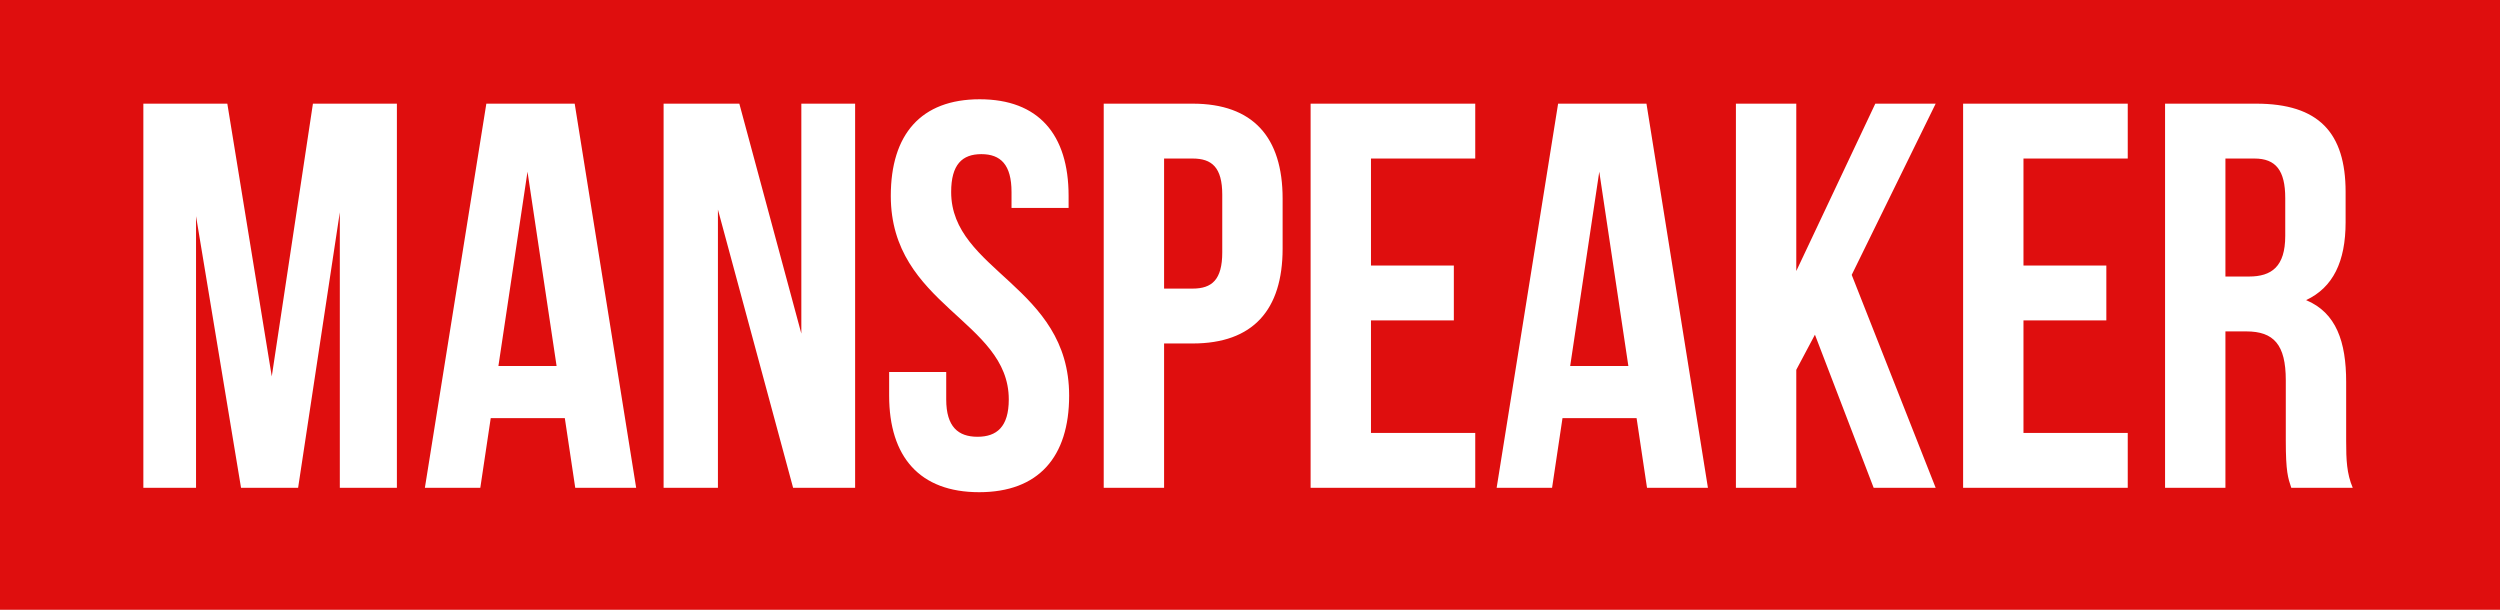
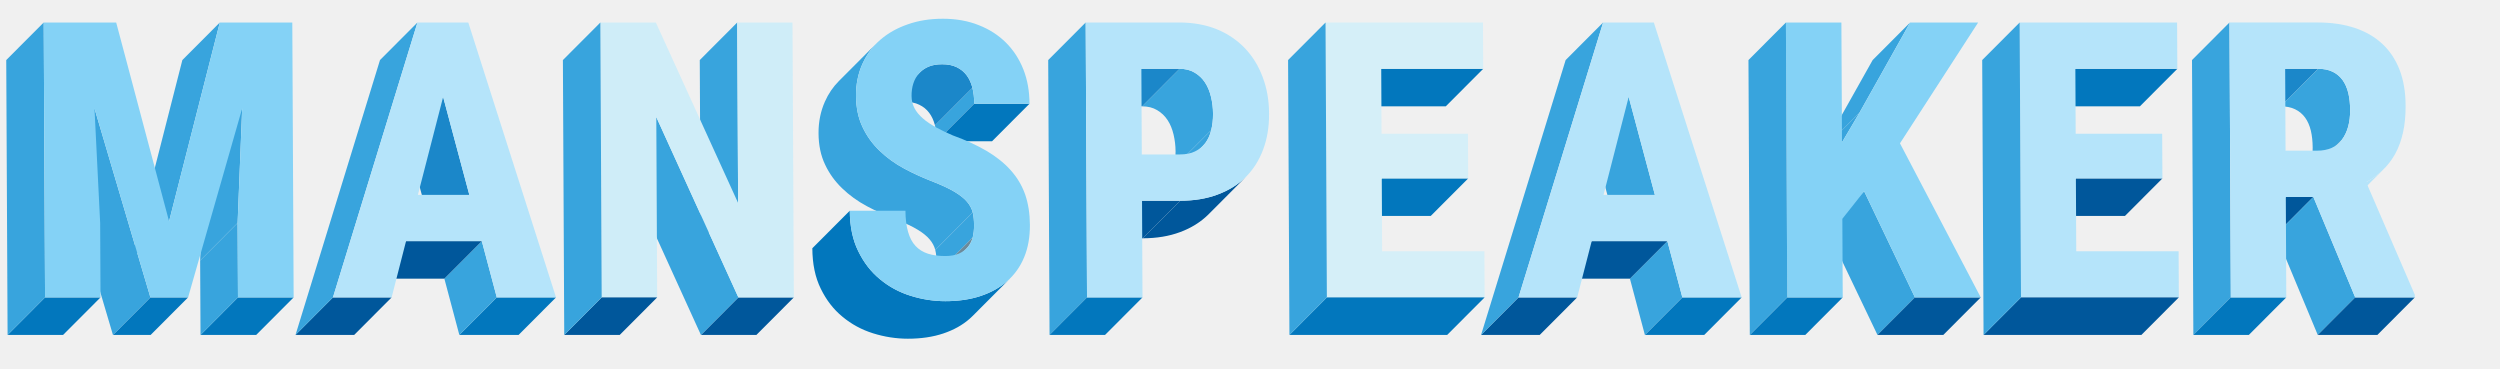
- <svg xmlns="http://www.w3.org/2000/svg" width="164px" height="40px" viewBox="0 0 164 40" version="1.1">
-   <description>Created with Sketch.</description>
-   <defs />
-   <g id="Welcome" stroke="none" stroke-width="1" fill="none" fill-rule="evenodd">
-     <g id="Mobile-Portrait" transform="translate(-14, -10)">
-       <g id="Rectangle-7-+-MANSPEAKER" transform="translate(14, 10)">
-         <rect id="Rectangle-7" fill="#DF0E0E" x="0" y="0" width="164" height="40" />
-         <path d="M14.912,6.8 L9.404,6.8 L9.404,32 L12.86,32 L12.86,14.18 L15.812,32 L19.556,32 L22.292,13.928 L22.292,32 L26.036,32 L26.036,6.8 L20.528,6.8 L17.828,24.692 L14.912,6.8 Z M37.7,6.8 L31.904,6.8 L27.872,32 L31.508,32 L32.192,27.428 L37.052,27.428 L37.736,32 L41.732,32 L37.7,6.8 Z M34.604,11.264 L36.512,24.008 L32.696,24.008 L34.604,11.264 Z M52.028,32 L56.096,32 L56.096,6.8 L52.568,6.8 L52.568,21.884 L48.5,6.8 L43.532,6.8 L43.532,32 L47.096,32 L47.096,13.748 L52.028,32 Z M58.436,12.848 C58.436,20.048 66.176,21.02 66.176,26.204 C66.176,28.004 65.384,28.652 64.124,28.652 C62.864,28.652 62.072,28.004 62.072,26.204 L62.072,24.404 L58.328,24.404 L58.328,25.952 C58.328,29.984 60.344,32.288 64.232,32.288 C68.12,32.288 70.136,29.984 70.136,25.952 C70.136,18.752 62.396,17.78 62.396,12.596 C62.396,10.796 63.116,10.112 64.376,10.112 C65.636,10.112 66.356,10.796 66.356,12.596 L66.356,13.64 L70.1,13.64 L70.1,12.848 C70.1,8.816 68.12,6.512 64.268,6.512 C60.416,6.512 58.436,8.816 58.436,12.848 Z M78.236,6.8 L72.404,6.8 L72.404,32 L76.364,32 L76.364,22.532 L78.236,22.532 C82.196,22.532 84.14,20.336 84.14,16.304 L84.14,13.028 C84.14,8.996 82.196,6.8 78.236,6.8 Z M78.236,10.4 C79.496,10.4 80.18,10.976 80.18,12.776 L80.18,16.556 C80.18,18.356 79.496,18.932 78.236,18.932 L76.364,18.932 L76.364,10.4 L78.236,10.4 Z M89.936,10.4 L96.776,10.4 L96.776,6.8 L85.976,6.8 L85.976,32 L96.776,32 L96.776,28.4 L89.936,28.4 L89.936,21.02 L95.372,21.02 L95.372,17.42 L89.936,17.42 L89.936,10.4 Z M108.008,6.8 L102.212,6.8 L98.18,32 L101.816,32 L102.5,27.428 L107.36,27.428 L108.044,32 L112.04,32 L108.008,6.8 Z M104.912,11.264 L106.82,24.008 L103.004,24.008 L104.912,11.264 Z M122.912,32 L126.98,32 L121.472,18.032 L126.98,6.8 L123.02,6.8 L117.836,17.78 L117.836,6.8 L113.876,6.8 L113.876,32 L117.836,32 L117.836,24.26 L119.06,21.956 L122.912,32 Z M132.74,10.4 L139.58,10.4 L139.58,6.8 L128.78,6.8 L128.78,32 L139.58,32 L139.58,28.4 L132.74,28.4 L132.74,21.02 L138.176,21.02 L138.176,17.42 L132.74,17.42 L132.74,10.4 Z M154.34,32 C153.944,31.064 153.908,30.164 153.908,28.94 L153.908,25.052 C153.908,22.424 153.26,20.516 151.28,19.688 C153.044,18.86 153.872,17.168 153.872,14.576 L153.872,12.596 C153.872,8.708 152.108,6.8 148.004,6.8 L142.028,6.8 L142.028,32 L145.988,32 L145.988,21.74 L147.356,21.74 C149.156,21.74 149.948,22.604 149.948,24.944 L149.948,28.904 C149.948,30.956 150.092,31.352 150.308,32 L154.34,32 Z M147.896,10.4 C149.3,10.4 149.912,11.192 149.912,12.992 L149.912,15.476 C149.912,17.492 149.012,18.14 147.536,18.14 L145.988,18.14 L145.988,10.4 L147.896,10.4 Z" id="MANSPEAKER" fill="#FFFFFF" />
-       </g>
-     </g>
+ <svg xmlns="http://www.w3.org/2000/svg" xmlns:xlink="http://www.w3.org/1999/xlink" version="1.1" id="Layer_1" x="0px" y="0px" width="400.156px" height="59px" viewBox="0 0 400.156 59" enable-background="new 0 0 400.156 59">
+   <g enable-background="new">
+     <polygon fill="#38A4DD" points="38.031,35.689 32.036,41.699 32.767,23.366 38.762,17.356  " />
+     <polygon fill="#38A4DD" points="27.062,35.426 21.066,41.436 29.189,9.612 35.183,3.602  " />
+     <polygon fill="#0277BD" points="47.001,47.602 41.005,53.611 32.095,53.611 38.09,47.602  " />
+     <polygon fill="#38A4DD" points="38.09,47.602 32.095,53.611 32.036,41.699 38.031,35.689  " />
+     <polygon fill="#0277BD" points="30.107,47.602 24.111,53.611 18.078,53.611 24.073,47.602  " />
+     <polygon fill="#38A4DD" points="24.073,47.602 18.078,53.611 9.128,23.366 15.123,17.356  " />
+     <polygon fill="#0277BD" points="16.09,47.602 10.095,53.611 1.214,53.611 7.21,47.602  " />
+     <polygon fill="#38A4DD" points="7.21,47.602 1.214,53.611 1,9.612 6.996,3.602  " />
+     <polygon fill="#84D2F6" points="46.787,3.602 47.001,47.602 38.09,47.602 38.031,35.689 38.762,17.356 30.107,47.602   24.073,47.602 15.123,17.356 16.032,35.689 16.09,47.602 7.21,47.602 6.996,3.602 18.598,3.602 27.062,35.426 35.183,3.602  " />
+   </g>
+   <g enable-background="new    ">
+     <polygon fill="#1B87C9" points="75.121,31.188 69.126,37.198 64.934,21.526 70.929,15.516  " />
+     <polygon fill="#0277BD" points="89.001,47.602 83.006,53.611 73.522,53.611 79.518,47.602  " />
+     <polygon fill="#38A4DD" points="79.518,47.602 73.522,53.611 71.127,44.607 77.122,38.6  " />
+     <polygon fill="#00579B" points="77.122,38.6 71.127,44.607 58.998,44.607 64.993,38.6  " />
+     <polygon fill="#00579B" points="62.686,47.602 56.69,53.611 47.3,53.611 53.294,47.602  " />
+     <polygon fill="#38A4DD" points="53.294,47.602 47.3,53.611 60.823,9.612 66.818,3.602  " />
+     <path fill="#B5E4FA" d="M74.956,3.602l14.045,44h-9.483L77.122,38.6H64.993l-2.308,9.002h-9.391l13.523-44H74.956z M66.891,31.188   h8.23l-4.192-15.671L66.891,31.188" />
+   </g>
+   <g enable-background="new    ">
+     <polygon fill="#38A4DD" points="118.143,32.486 112.147,38.498 112.007,9.612 118.001,3.602  " />
+     <polygon fill="#00579B" points="127.065,47.602 121.069,53.611 112.19,53.611 118.186,47.602  " />
+     <polygon fill="#38A4DD" points="118.186,47.602 112.19,53.611 99.053,24.758 105.049,18.748  " />
+     <polygon fill="#CFEDF8" points="126.851,3.602 127.065,47.602 118.186,47.602 105.049,18.748 105.19,47.602 96.31,47.602   96.095,3.602 104.975,3.602 118.143,32.486 118.001,3.602  " />
+     <polygon fill="#00579B" points="105.19,47.602 99.194,53.611 90.314,53.611 96.31,47.602  " />
+     <polygon fill="#38A4DD" points="96.31,47.602 90.314,53.611 90.099,9.612 96.095,3.602  " />
+   </g>
+   <g enable-background="new    ">
+     <g enable-background="new    ">
+       <g>
+         <defs>
+           <path id="SVGID_1_" d="M155.939,16.599l-5.995,6.01c-0.005-0.929-0.102-1.778-0.292-2.552l5.995-6.011      C155.836,14.819,155.934,15.67,155.939,16.599z" />
+         </defs>
+         <clipPath id="SVGID_2_">
+           <use xlink:href="#SVGID_1_" overflow="visible" />
+         </clipPath>
+         <g clip-path="url(#SVGID_2_)">
+           <path fill="#38A4DD" d="M155.939,16.599l-5.995,6.01c-0.005-0.929-0.102-1.778-0.292-2.552l5.995-6.011      C155.836,14.819,155.934,15.67,155.939,16.599" />
+         </g>
+       </g>
+     </g>
+     <polygon fill="#0277BD" points="164.788,16.599 158.793,22.608 149.944,22.608 155.939,16.599  " />
+     <g enable-background="new    ">
+       <g>
+         <defs>
+           <path id="SVGID_3_" d="M141.284,17.569l5.996-6.01c0.368-0.37,0.814-0.662,1.328-0.886c0.618-0.264,1.344-0.387,2.195-0.387      c0.913,0,1.688,0.154,2.323,0.464c0.651,0.31,1.179,0.742,1.6,1.3c0.421,0.557,0.717,1.221,0.922,1.995l-5.995,6.011      c-0.205-0.774-0.502-1.439-0.923-1.997c-0.419-0.557-0.948-0.989-1.6-1.298c-0.636-0.31-1.41-0.465-2.323-0.465      c-0.852,0-1.578,0.125-2.194,0.387C142.098,16.907,141.652,17.2,141.284,17.569z" />
+         </defs>
+         <clipPath id="SVGID_4_">
+           <use xlink:href="#SVGID_3_" overflow="visible" />
+         </clipPath>
+         <g clip-path="url(#SVGID_4_)">
+           <path fill="#1B87C9" d="M155.647,14.045l-5.995,6.011c-0.205-0.774-0.502-1.439-0.923-1.997c-0.419-0.557-0.948-0.989-1.6-1.298      c-0.636-0.31-1.41-0.465-2.323-0.465c-0.852,0-1.578,0.125-2.194,0.387c-0.515,0.224-0.961,0.517-1.329,0.886l5.996-6.01      c0.368-0.37,0.814-0.662,1.328-0.886c0.618-0.264,1.344-0.387,2.195-0.387c0.913,0,1.688,0.154,2.323,0.464      c0.651,0.31,1.179,0.742,1.6,1.3C155.146,12.607,155.442,13.271,155.647,14.045" />
+         </g>
+       </g>
+     </g>
+     <g enable-background="new    ">
+       <g>
+         <defs>
+           <path id="SVGID_5_" d="M155.688,38.025l-5.996,6.01c0.151-0.604,0.226-1.27,0.222-1.965c-0.003-0.774-0.069-1.455-0.21-2.059      l5.995-6.01c0.141,0.604,0.207,1.284,0.21,2.059C155.914,36.757,155.839,37.422,155.688,38.025z" />
+         </defs>
+         <clipPath id="SVGID_6_">
+           <use xlink:href="#SVGID_5_" overflow="visible" />
+         </clipPath>
+         <g clip-path="url(#SVGID_6_)">
+           <path fill="#38A4DD" d="M155.688,38.025l-5.996,6.01c0.151-0.604,0.226-1.27,0.222-1.965c-0.003-0.774-0.069-1.455-0.21-2.059      l5.995-6.01c0.141,0.604,0.207,1.284,0.21,2.059C155.914,36.757,155.839,37.422,155.688,38.025" />
+         </g>
+       </g>
+     </g>
+     <g enable-background="new    ">
+       <g>
+         <defs>
+           <path id="SVGID_7_" d="M134.288,12.956l5.996-6.01c-0.947,0.949-1.7,2.052-2.26,3.326c-0.674,1.516-1.022,3.203-1.012,5.028      c0.009,1.919,0.358,3.589,1.045,5.028c0.672,1.439,1.591,2.708,2.741,3.807c1.134,1.097,2.455,2.057,3.959,2.861      c1.504,0.804,3.086,1.516,4.744,2.15c1.395,0.557,2.512,1.083,3.35,1.593s1.49,1.021,1.941,1.562      c0.451,0.525,0.748,1.099,0.906,1.702l-5.995,6.01c-0.158-0.603-0.455-1.176-0.906-1.701c-0.452-0.541-1.103-1.053-1.941-1.562      s-1.956-1.036-3.35-1.593c-1.658-0.636-3.239-1.347-4.744-2.15c-1.505-0.805-2.825-1.764-3.96-2.862      c-1.149-1.098-2.069-2.367-2.741-3.807c-0.687-1.438-1.037-3.109-1.045-5.028c-0.009-1.825,0.339-3.511,1.012-5.027      C132.588,15.007,133.341,13.904,134.288,12.956z" />
+         </defs>
+         <clipPath id="SVGID_8_">
+           <use xlink:href="#SVGID_7_" overflow="visible" />
+         </clipPath>
+         <g clip-path="url(#SVGID_8_)">
+           <path fill="#38A4DD" d="M155.699,34.003l-5.995,6.011c-0.158-0.604-0.455-1.177-0.906-1.701      c-0.452-0.541-1.103-1.054-1.941-1.563s-1.956-1.036-3.35-1.593c-1.658-0.635-3.239-1.346-4.744-2.15      c-1.505-0.805-2.825-1.764-3.96-2.861c-1.149-1.099-2.069-2.368-2.741-3.808c-0.687-1.438-1.037-3.109-1.045-5.028      c-0.009-1.825,0.339-3.511,1.012-5.027c0.561-1.274,1.313-2.377,2.26-3.326l5.996-6.01c-0.947,0.949-1.7,2.052-2.26,3.326      c-0.674,1.516-1.022,3.203-1.012,5.028c0.009,1.919,0.358,3.589,1.045,5.028c0.672,1.439,1.591,2.708,2.741,3.807      c1.134,1.097,2.455,2.057,3.959,2.861c1.504,0.804,3.086,1.516,4.744,2.15c1.395,0.557,2.512,1.083,3.35,1.593      s1.49,1.021,1.941,1.562C155.244,32.827,155.541,33.398,155.699,34.003" />
+         </g>
+       </g>
+     </g>
+     <g enable-background="new    ">
+       <g>
+         <defs>
+           <path id="SVGID_9_" d="M154.708,39.77l-5.994,6.011c0.063-0.063,0.124-0.13,0.181-0.197c0.371-0.433,0.63-0.944,0.798-1.547      l5.996-6.011c-0.167,0.604-0.428,1.115-0.798,1.548C154.832,39.641,154.773,39.706,154.708,39.77z" />
+         </defs>
+         <clipPath id="SVGID_10_">
+           <use xlink:href="#SVGID_9_" overflow="visible" />
+         </clipPath>
+         <g clip-path="url(#SVGID_10_)" enable-background="new    ">
+           <path fill="#6C8A9A" d="M154.708,39.77l-5.994,6.011c0.063-0.063,0.124-0.13,0.181-0.197c0.371-0.433,0.63-0.944,0.798-1.547      l5.996-6.011c-0.167,0.604-0.428,1.115-0.798,1.548C154.832,39.641,154.773,39.706,154.708,39.77" />
+         </g>
+       </g>
+     </g>
+     <g enable-background="new    ">
+       <g>
+         <defs>
+           <path id="SVGID_11_" d="M161.696,44.548l-5.996,6.011c-0.151,0.15-0.306,0.297-0.466,0.438c-1.17,1.036-2.589,1.825-4.258,2.383      c-1.667,0.558-3.554,0.835-5.658,0.835c-1.888,0-3.745-0.294-5.574-0.865c-1.828-0.574-3.457-1.457-4.886-2.646      c-1.445-1.176-2.597-2.678-3.487-4.502c-0.891-1.809-1.334-3.959-1.347-6.467l5.996-6.01c0.012,2.506,0.456,4.656,1.348,6.467      c0.89,1.826,2.042,3.326,3.486,4.502c1.429,1.191,3.059,2.074,4.887,2.646c1.828,0.573,3.686,0.867,5.574,0.867      c2.104,0,3.989-0.278,5.657-0.835c1.668-0.557,3.088-1.346,4.259-2.383C161.389,44.845,161.545,44.699,161.696,44.548z" />
+         </defs>
+         <clipPath id="SVGID_12_">
+           <use xlink:href="#SVGID_11_" overflow="visible" />
+         </clipPath>
+         <g clip-path="url(#SVGID_12_)">
+           <path fill="#0277BD" d="M161.696,44.548l-5.996,6.011c-0.151,0.15-0.306,0.297-0.466,0.438c-1.17,1.036-2.589,1.825-4.258,2.383      c-1.667,0.558-3.554,0.835-5.658,0.835c-1.888,0-3.745-0.294-5.574-0.865c-1.828-0.574-3.457-1.457-4.886-2.646      c-1.445-1.176-2.597-2.678-3.487-4.502c-0.891-1.809-1.334-3.959-1.347-6.467l5.996-6.01c0.012,2.506,0.456,4.656,1.348,6.467      c0.89,1.826,2.042,3.326,3.486,4.502c1.429,1.191,3.059,2.074,4.887,2.646c1.828,0.573,3.686,0.867,5.574,0.867      c2.104,0,3.989-0.278,5.657-0.835c1.668-0.557,3.088-1.346,4.259-2.383C161.389,44.845,161.545,44.699,161.696,44.548" />
+         </g>
+       </g>
+     </g>
+     <path fill="#84D2F6" d="M150.921,3c2.105,0,4.024,0.339,5.729,1.021c1.706,0.666,3.164,1.609,4.362,2.8   c1.211,1.207,2.132,2.63,2.79,4.287c0.658,1.67,0.976,3.496,0.986,5.492h-8.85c-0.004-0.929-0.102-1.779-0.292-2.553   c-0.205-0.774-0.501-1.438-0.922-1.995c-0.42-0.558-0.949-0.99-1.6-1.3c-0.635-0.311-1.41-0.464-2.323-0.464   c-0.852,0-1.578,0.124-2.195,0.387c-0.602,0.263-1.111,0.618-1.511,1.083c-0.4,0.448-0.706,0.99-0.905,1.609   c-0.198,0.618-0.288,1.284-0.284,1.995c0.004,0.728,0.161,1.377,0.473,1.966c0.313,0.587,0.764,1.128,1.339,1.624   c0.575,0.51,1.273,0.974,2.095,1.424c0.807,0.447,1.722,0.881,2.699,1.298c2.061,0.743,3.86,1.578,5.396,2.476   c1.535,0.913,2.824,1.934,3.851,3.079c1.043,1.16,1.807,2.444,2.324,3.882c0.502,1.455,0.758,3.08,0.767,4.889   c0.009,1.936-0.292,3.652-0.918,5.167c-0.626,1.517-1.534,2.785-2.704,3.822c-1.171,1.036-2.591,1.825-4.259,2.383   s-3.554,0.835-5.657,0.835c-1.888,0-3.746-0.293-5.574-0.867c-1.828-0.572-3.458-1.454-4.887-2.646   c-1.444-1.176-2.596-2.676-3.486-4.502c-0.892-1.81-1.336-3.959-1.348-6.465h8.911c0.007,1.33,0.151,2.459,0.419,3.387   c0.267,0.928,0.657,1.687,1.201,2.258c0.53,0.572,1.197,0.977,1.988,1.238c0.79,0.248,1.703,0.371,2.739,0.371   c0.851,0,1.577-0.123,2.164-0.371c0.603-0.262,1.081-0.604,1.449-1.036c0.37-0.433,0.63-0.944,0.798-1.548   c0.151-0.603,0.226-1.269,0.222-1.965c-0.004-0.773-0.069-1.455-0.21-2.058c-0.158-0.604-0.455-1.176-0.906-1.702   c-0.452-0.541-1.104-1.052-1.941-1.562c-0.838-0.51-1.955-1.036-3.35-1.593c-1.658-0.634-3.239-1.346-4.744-2.15   c-1.505-0.804-2.825-1.764-3.959-2.861c-1.15-1.099-2.069-2.367-2.741-3.807c-0.687-1.439-1.036-3.109-1.045-5.028   c-0.01-1.825,0.338-3.512,1.012-5.028c0.672-1.532,1.626-2.816,2.859-3.884c1.232-1.068,2.697-1.902,4.412-2.49   C146.994,3.294,148.864,3,150.921,3z" />
+   </g>
+   <g enable-background="new    ">
+     <g enable-background="new    ">
+       <g>
+         <defs>
+           <path id="SVGID_13_" d="M193.863,20.837l-5.996,6.01c0.197-0.789,0.302-1.656,0.297-2.614c-0.005-0.944-0.118-1.842-0.323-2.708      c-0.205-0.867-0.519-1.64-0.955-2.305c-0.437-0.667-0.996-1.192-1.679-1.595c-0.667-0.402-1.472-0.603-2.399-0.603l5.995-6.01      c0.929,0,1.734,0.202,2.401,0.603c0.683,0.403,1.242,0.929,1.679,1.594s0.749,1.439,0.955,2.306      c0.205,0.866,0.318,1.764,0.323,2.708C194.164,19.181,194.061,20.049,193.863,20.837z" />
+         </defs>
+         <clipPath id="SVGID_14_">
+           <use xlink:href="#SVGID_13_" overflow="visible" />
+         </clipPath>
+         <g clip-path="url(#SVGID_14_)">
+           <path fill="#38A4DD" d="M193.863,20.837l-5.996,6.01c0.197-0.789,0.302-1.656,0.297-2.614c-0.005-0.944-0.118-1.842-0.323-2.708      c-0.205-0.867-0.519-1.64-0.955-2.305c-0.437-0.667-0.996-1.192-1.679-1.595c-0.667-0.402-1.472-0.603-2.399-0.603l5.995-6.01      c0.929,0,1.734,0.202,2.401,0.603c0.683,0.403,1.242,0.929,1.679,1.594s0.749,1.439,0.955,2.306      c0.205,0.866,0.318,1.764,0.323,2.708C194.164,19.181,194.061,20.049,193.863,20.837" />
+         </g>
+       </g>
+     </g>
+     <polygon fill="#1B87C9" points="188.802,11.013 182.808,17.023 176.696,17.023 182.691,11.013  " />
+     <g enable-background="new    ">
+       <g>
+         <defs>
+           <path id="SVGID_15_" d="M192.533,23.352l-5.996,6.01c0.142-0.142,0.274-0.295,0.397-0.458c0.429-0.572,0.736-1.253,0.933-2.057      l5.996-6.01c-0.197,0.805-0.503,1.485-0.934,2.057C192.807,23.057,192.675,23.21,192.533,23.352z" />
+         </defs>
+         <clipPath id="SVGID_16_">
+           <use xlink:href="#SVGID_15_" overflow="visible" />
+         </clipPath>
+         <g clip-path="url(#SVGID_16_)">
+           <path fill="#38A4DD" d="M192.533,23.352l-5.996,6.01c0.142-0.142,0.274-0.295,0.397-0.458c0.429-0.572,0.736-1.253,0.933-2.057      l5.996-6.01c-0.197,0.805-0.503,1.485-0.934,2.057C192.807,23.057,192.675,23.21,192.533,23.352" />
+         </g>
+       </g>
+     </g>
+     <g enable-background="new    ">
+       <g>
+         <defs>
+           <path id="SVGID_17_" d="M199.418,28.313l-5.995,6.01c-0.015,0.014-0.03,0.028-0.043,0.042c-1.232,1.207-2.728,2.135-4.488,2.785      c-1.776,0.664-3.771,0.99-5.982,0.99l5.996-6.011c2.211,0,4.207-0.325,5.982-0.991c1.76-0.649,3.257-1.578,4.486-2.784      C199.39,28.342,199.405,28.327,199.418,28.313z" />
+         </defs>
+         <clipPath id="SVGID_18_">
+           <use xlink:href="#SVGID_17_" overflow="visible" />
+         </clipPath>
+         <g clip-path="url(#SVGID_18_)">
+           <path fill="#00579B" d="M199.418,28.313l-5.995,6.01c-0.015,0.014-0.03,0.028-0.043,0.042c-1.232,1.207-2.728,2.135-4.488,2.785      c-1.776,0.664-3.771,0.99-5.982,0.99l5.996-6.011c2.211,0,4.207-0.325,5.982-0.991c1.76-0.649,3.257-1.578,4.486-2.784      C199.39,28.342,199.405,28.327,199.418,28.313" />
+         </g>
+       </g>
+     </g>
+     <polygon fill="#00579B" points="188.906,32.131 182.911,38.143 176.799,38.143 182.794,32.131  " />
+     <polygon fill="#38A4DD" points="173.99,47.602 167.994,53.611 167.779,9.612 173.775,3.602  " />
+     <polygon fill="#0277BD" points="182.87,47.602 176.874,53.611 167.994,53.611 173.99,47.602  " />
+     <path fill="#B5E4FA" d="M202.113,12.359c0.675,1.78,1.009,3.713,1.019,5.817c0.012,2.136-0.303,4.054-0.961,5.786   c-0.642,1.717-1.578,3.188-2.795,4.394c-1.229,1.207-2.727,2.134-4.486,2.785c-1.775,0.666-3.771,0.99-5.982,0.99h-6.112   l0.076,15.471h-8.88l-0.214-44h14.991c2.243,0,4.24,0.372,6.007,1.084c1.767,0.727,3.258,1.748,4.501,3.048   C200.504,9.034,201.456,10.564,202.113,12.359z M193.863,20.837c0.198-0.788,0.301-1.656,0.297-2.614   c-0.005-0.944-0.118-1.842-0.323-2.708c-0.206-0.867-0.518-1.641-0.955-2.306s-0.996-1.191-1.679-1.594   c-0.667-0.401-1.472-0.603-2.401-0.603h-6.111l0.067,13.707h6.111c0.927,0,1.731-0.155,2.395-0.479   c0.679-0.325,1.234-0.773,1.664-1.346C193.36,22.323,193.666,21.642,193.863,20.837" />
+   </g>
+   <g enable-background="new    ">
+     <polygon fill="#0277BD" points="237.407,11.013 231.413,17.023 215.09,17.023 221.084,11.013  " />
+     <polygon fill="#0277BD" points="235.002,28.557 229.006,34.566 215.174,34.566 221.17,28.557  " />
+     <polygon fill="#D5EFF8" points="237.372,3.602 237.407,11.013 221.084,11.013 221.135,21.41 234.967,21.41 235.002,28.557   221.17,28.557 221.227,40.223 237.597,40.223 237.633,47.602 212.383,47.602 212.17,3.602  " />
+     <polygon fill="#0277BD" points="237.633,47.602 231.637,53.611 206.389,53.611 212.383,47.602  " />
+     <polygon fill="#38A4DD" points="212.383,47.602 206.389,53.611 206.174,9.612 212.17,3.602  " />
+   </g>
+   <g enable-background="new    ">
+     <polygon fill="#38A4DD" points="264.883,31.188 258.887,37.198 254.696,21.526 260.692,15.516  " />
+     <polygon fill="#0277BD" points="278.778,47.602 272.784,53.611 263.284,53.611 269.28,47.602  " />
+     <polygon fill="#38A4DD" points="269.28,47.602 263.284,53.611 260.889,44.607 266.883,38.6  " />
+     <polygon fill="#00579B" points="266.883,38.6 260.889,44.607 248.775,44.607 254.771,38.6  " />
+     <polygon fill="#00579B" points="252.448,47.602 246.452,53.611 237.063,53.611 243.058,47.602  " />
+     <polygon fill="#38A4DD" points="243.058,47.602 237.063,53.611 250.601,9.612 256.596,3.602  " />
+     <path fill="#B5E4FA" d="M264.717,3.602l14.061,44h-9.498l-2.396-9.002h-12.112l-2.323,9.002h-9.39l13.539-44H264.717z    M256.668,31.188h8.215l-4.191-15.671L256.668,31.188" />
+   </g>
+   <g enable-background="new    ">
+     <polygon fill="#38A4DD" points="297.624,18.053 291.627,24.062 299.743,9.612 305.737,3.602  " />
+     <polygon fill="#38A4DD" points="294.833,22.787 288.836,28.797 291.627,24.062 297.624,18.053  " />
+     <polygon fill="#38A4DD" points="306.508,47.602 300.512,53.611 292.385,36.625 298.381,30.615  " />
+     <polygon fill="#00579B" points="317.043,47.602 311.049,53.611 300.512,53.611 306.508,47.602  " />
+     <polygon fill="#0277BD" points="294.952,47.602 288.958,53.611 280.077,53.611 286.071,47.602  " />
+     <polygon fill="#84D2F6" points="304.114,22.94 317.043,47.602 306.508,47.602 298.381,30.615 294.891,35.023 294.952,47.602   286.071,47.602 285.857,3.602 294.738,3.602 294.833,22.787 297.624,18.053 305.737,3.602 316.627,3.602  " />
+     <polygon fill="#38A4DD" points="286.071,47.602 280.077,53.611 279.863,9.612 285.857,3.602  " />
+   </g>
+   <g enable-background="new    ">
+     <polygon fill="#0277BD" points="348.51,11.013 342.514,17.023 326.194,17.023 332.188,11.013  " />
+     <polygon fill="#00579B" points="346.122,28.557 340.125,34.566 326.278,34.566 332.272,28.557  " />
+     <polygon fill="#B5E4FA" points="348.473,3.602 348.51,11.013 332.188,11.013 332.239,21.41 346.084,21.41 346.122,28.557   332.272,28.557 332.331,40.223 348.715,40.223 348.75,47.602 323.487,47.602 323.272,3.602  " />
+     <polygon fill="#00579B" points="348.75,47.602 342.756,53.611 317.491,53.611 323.487,47.602  " />
+     <polygon fill="#38A4DD" points="323.487,47.602 317.491,53.611 317.276,9.612 323.272,3.602  " />
+   </g>
+   <g enable-background="new    ">
+     <polygon fill="#1B87C9" points="371.061,11.013 365.065,17.023 359.772,17.023 365.77,11.013  " />
+     <g enable-background="new    ">
+       <g>
+         <defs>
+           <path id="SVGID_19_" d="M374.86,22.354l-5.996,6.009c0.877-1.176,1.316-2.754,1.309-4.733c-0.006-1.005-0.104-1.919-0.293-2.723      c-0.203-0.82-0.502-1.517-0.922-2.089c-0.42-0.573-0.951-1.021-1.602-1.331c-0.635-0.31-1.408-0.464-2.293-0.464l5.996-6.01      c0.885,0,1.656,0.155,2.293,0.464c0.65,0.31,1.18,0.757,1.602,1.331c0.418,0.572,0.717,1.27,0.922,2.089      c0.189,0.804,0.287,1.718,0.293,2.724C376.176,19.6,375.737,21.178,374.86,22.354z" />
+         </defs>
+         <clipPath id="SVGID_20_">
+           <use xlink:href="#SVGID_19_" overflow="visible" />
+         </clipPath>
+         <g clip-path="url(#SVGID_20_)" enable-background="new    ">
+           <path fill="#38A4DD" d="M374.86,22.354l-5.996,6.009c0.877-1.176,1.316-2.754,1.309-4.733c-0.006-1.005-0.104-1.919-0.293-2.723      c-0.203-0.82-0.502-1.517-0.922-2.089c-0.42-0.573-0.951-1.021-1.602-1.331c-0.635-0.31-1.408-0.464-2.293-0.464l5.996-6.01      c0.885,0,1.656,0.155,2.293,0.464c0.65,0.31,1.18,0.757,1.602,1.331c0.418,0.572,0.717,1.27,0.922,2.089      c0.189,0.804,0.287,1.718,0.293,2.724C376.176,19.6,375.737,21.178,374.86,22.354" />
+         </g>
+       </g>
+     </g>
+     <g enable-background="new    ">
+       <g>
+         <defs>
+           <path id="SVGID_21_" d="M374.458,22.821l-5.996,6.011c0.145-0.145,0.277-0.3,0.402-0.469l5.996-6.009      C374.735,22.521,374.6,22.678,374.458,22.821z" />
+         </defs>
+         <clipPath id="SVGID_22_">
+           <use xlink:href="#SVGID_21_" overflow="visible" />
+         </clipPath>
+         <g clip-path="url(#SVGID_22_)" enable-background="new    ">
+           <path fill="#6C8A9A" d="M374.458,22.821l-5.996,6.011c0.145-0.145,0.277-0.3,0.402-0.469l5.996-6.009      C374.735,22.521,374.6,22.678,374.458,22.821" />
+         </g>
+       </g>
+     </g>
+     <g enable-background="new    ">
+       <g>
+         <defs>
+           <path id="SVGID_23_" d="M381.59,27.023l-5.996,6.01c-0.066,0.068-0.139,0.137-0.209,0.203c-0.785,0.759-1.662,1.393-2.65,1.934      l5.996-6.01c0.986-0.542,1.865-1.176,2.65-1.934C381.452,27.16,381.522,27.092,381.59,27.023z" />
+         </defs>
+         <clipPath id="SVGID_24_">
+           <use xlink:href="#SVGID_23_" overflow="visible" />
+         </clipPath>
+         <g clip-path="url(#SVGID_24_)">
+           <path fill="#B5E4FA" d="M381.59,27.023l-5.996,6.01c-0.066,0.068-0.139,0.137-0.209,0.203c-0.785,0.759-1.662,1.393-2.65,1.934      l5.996-6.01c0.986-0.542,1.865-1.176,2.65-1.934C381.452,27.16,381.522,27.092,381.59,27.023" />
+         </g>
+       </g>
+     </g>
+     <polygon fill="#00579B" points="370.278,31.527 364.284,37.538 359.875,37.538 365.87,31.527  " />
+     <polygon fill="#38A4DD" points="376.979,47.602 370.985,53.611 364.284,37.538 370.278,31.527  " />
+     <polygon fill="#00579B" points="386.524,47.602 380.528,53.611 370.985,53.611 376.979,47.602  " />
+     <polygon fill="#38A4DD" points="357.069,47.602 351.073,53.611 350.858,9.612 356.854,3.602  " />
+     <polygon fill="#0277BD" points="365.948,47.602 359.954,53.611 351.073,53.611 357.069,47.602  " />
+     <path fill="#B5E4FA" d="M378.731,29.161l7.791,18.022l0.004,0.418h-9.547l-6.699-16.074h-4.408l0.078,16.074h-8.881l-0.215-44   h14.172c2.195,0,4.162,0.295,5.883,0.868c1.721,0.572,3.193,1.422,4.391,2.536c1.211,1.115,2.131,2.506,2.773,4.146   c0.643,1.656,0.963,3.574,0.973,5.756c0.008,1.578-0.125,3.017-0.412,4.301c-0.289,1.284-0.701,2.413-1.252,3.419   c-0.553,0.99-1.213,1.856-2,2.599C380.596,27.985,379.717,28.619,378.731,29.161z M374.86,22.354   c0.877-1.176,1.316-2.754,1.309-4.734c-0.006-1.006-0.104-1.919-0.293-2.724c-0.205-0.819-0.504-1.517-0.922-2.089   c-0.422-0.573-0.949-1.021-1.602-1.331c-0.637-0.309-1.408-0.464-2.293-0.464h-5.291l0.064,13.104h5.043   C372.655,24.117,373.981,23.529,374.86,22.354" />
  </g>
</svg>
